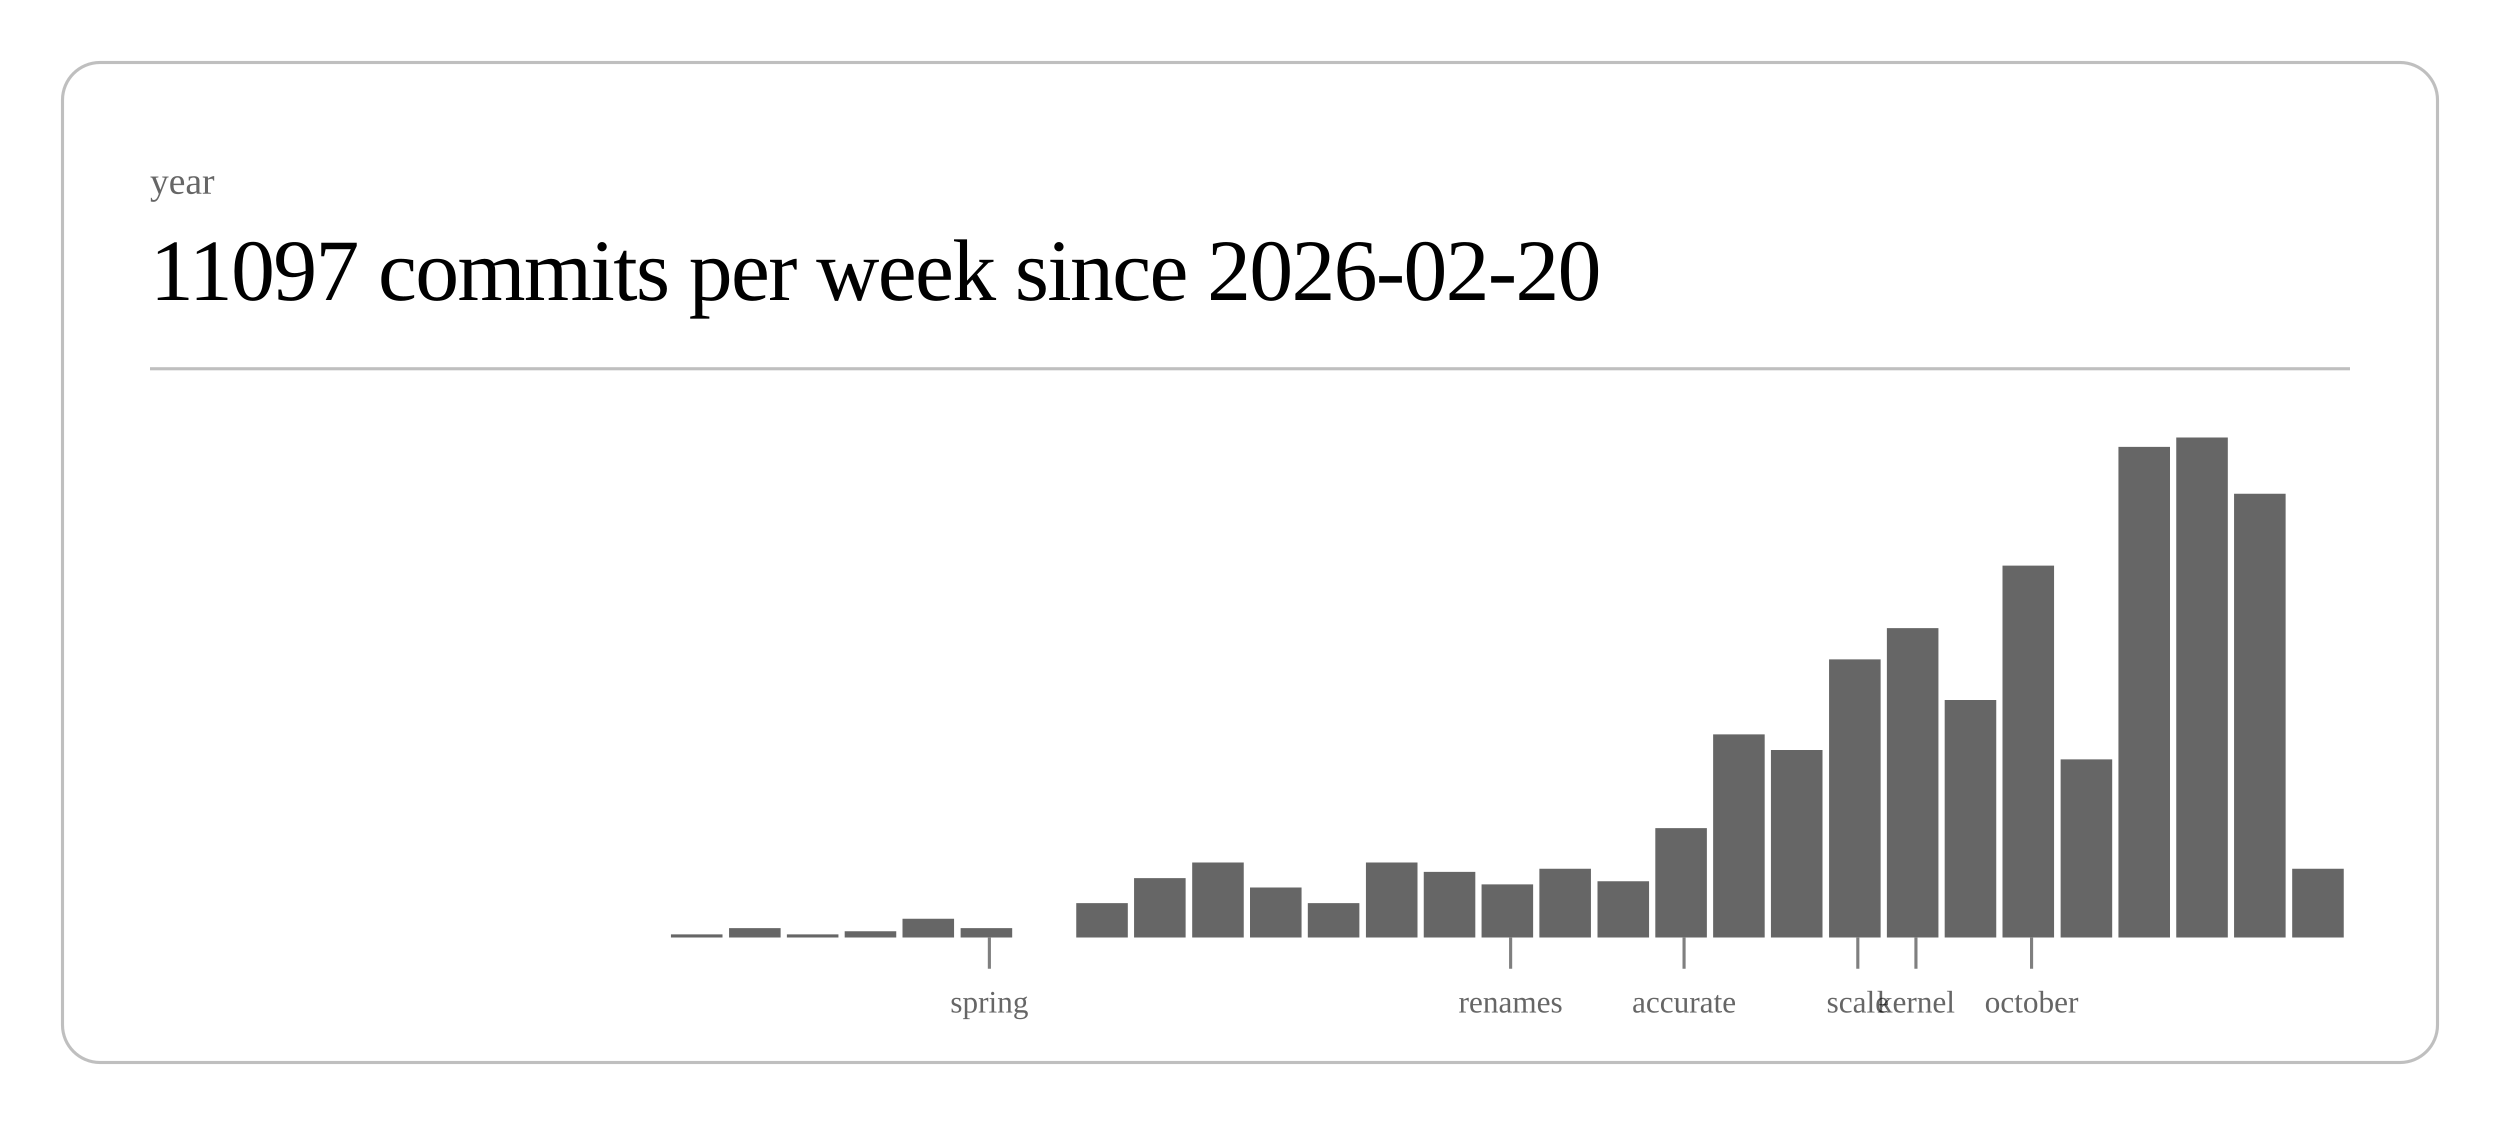
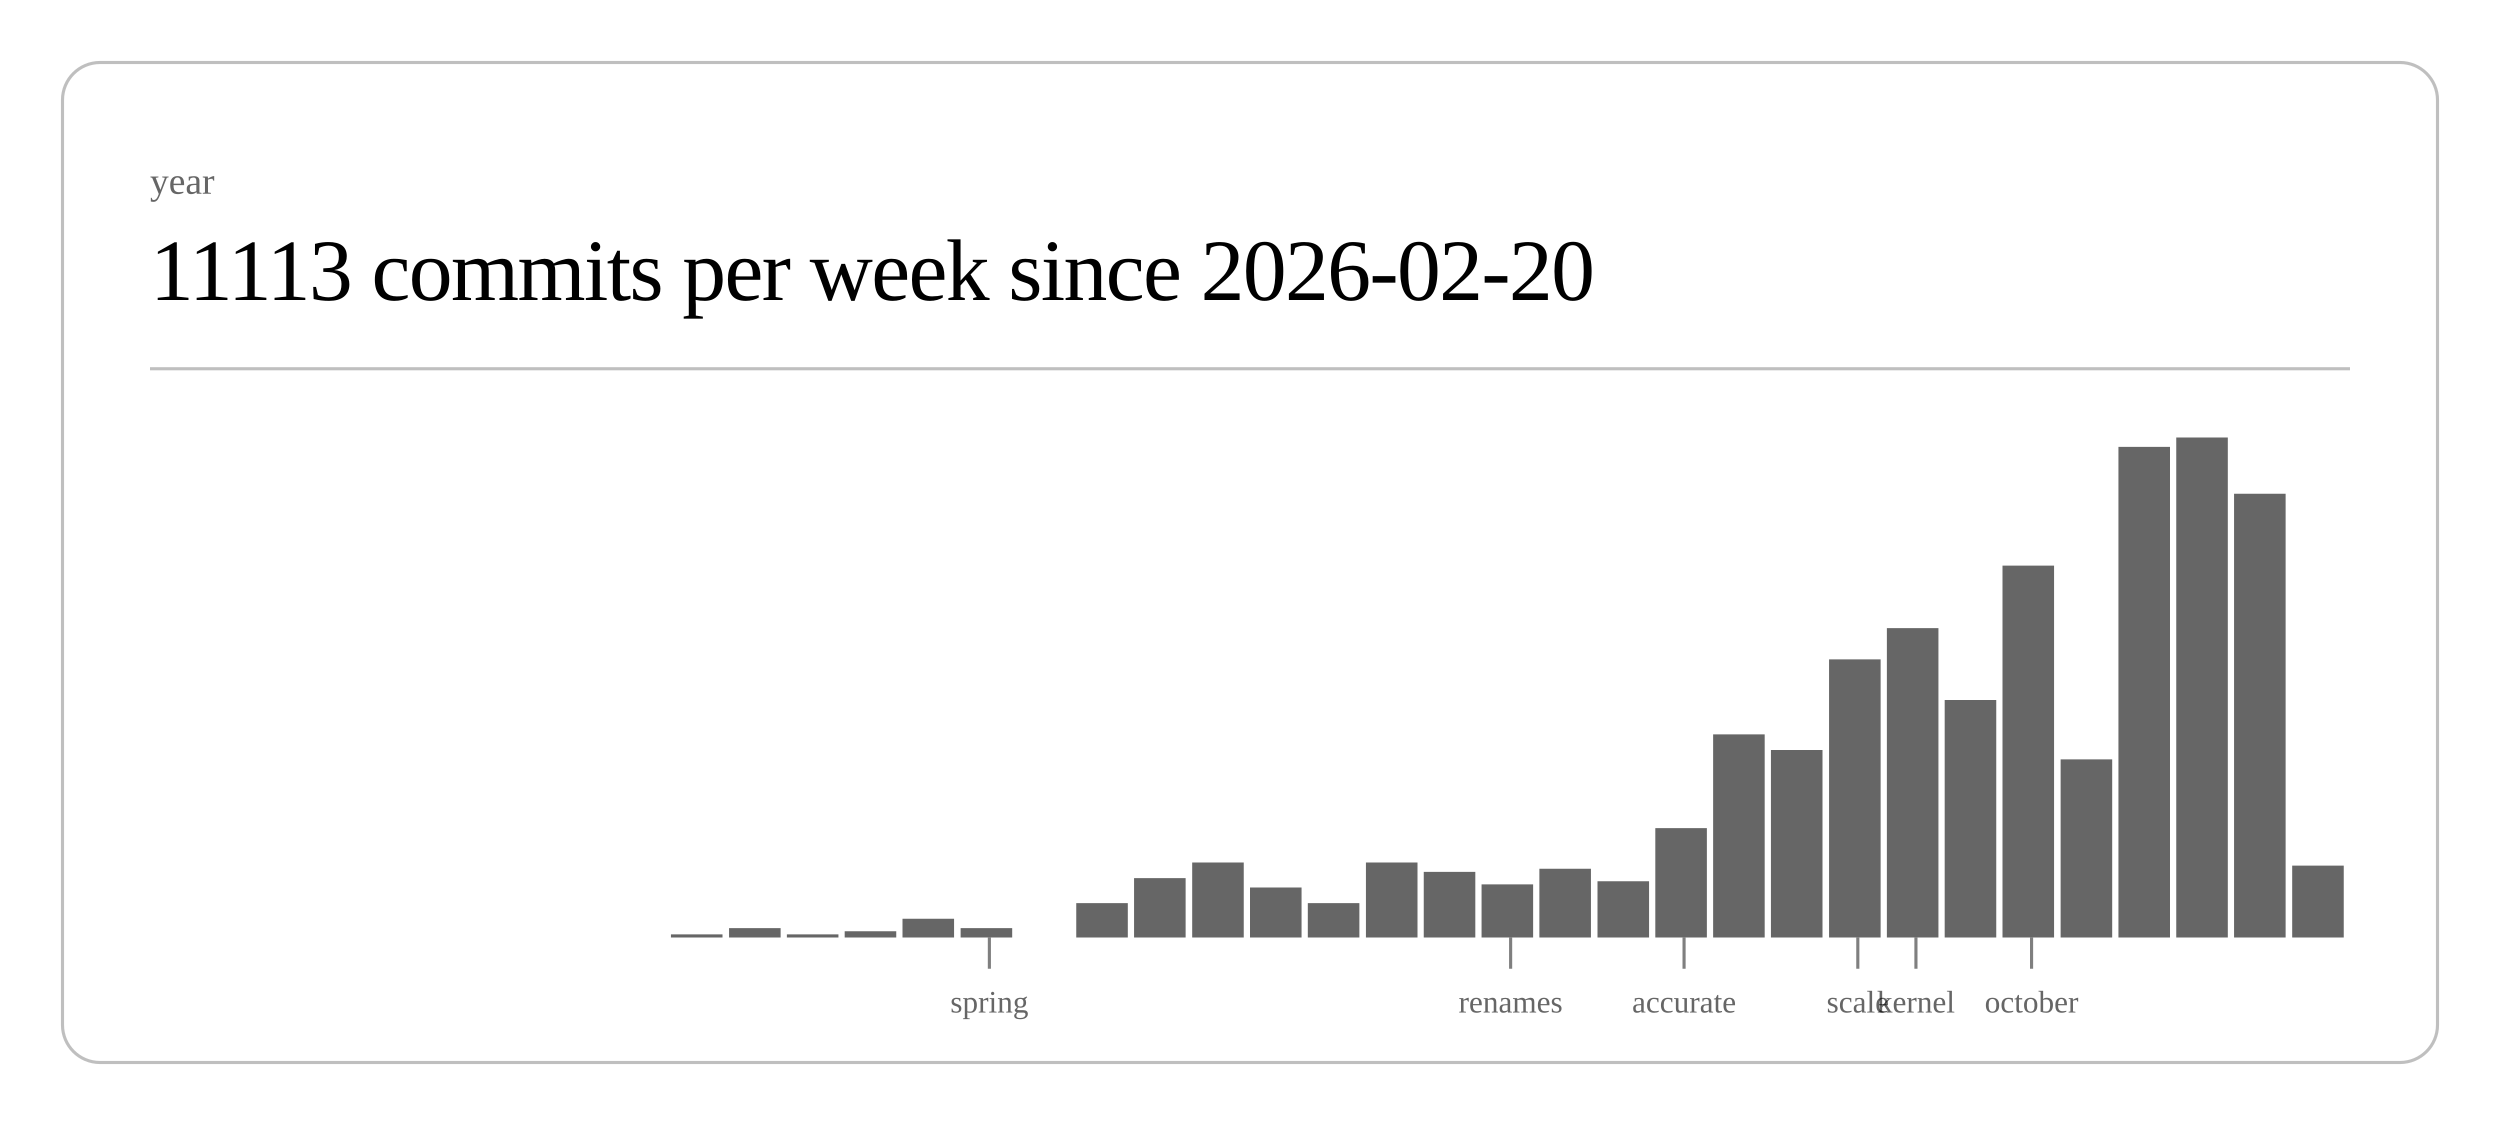
<svg xmlns="http://www.w3.org/2000/svg" class="post-header-svg" viewBox="0 0 800 360" width="800" height="360">
  <rect x="20" y="20" width="760" height="320" rx="12" ry="12" fill="none" stroke="currentColor" stroke-width="1" opacity="0.25" />
  <text fill="currentColor" x="48" y="62" font-size="12" opacity="0.6">year</text>
-   <text fill="currentColor" x="48" y="96" font-size="28" font-weight="300" letter-spacing="-0.5">11097 commits per week since 2026-02-20</text>
+   <text fill="currentColor" x="48" y="96" font-size="28" font-weight="300" letter-spacing="-0.5">11113 commits per week since 2026-02-20</text>
  <line stroke="currentColor" x1="48" y1="118" x2="752" y2="118" stroke-width="1" opacity="0.25" />
  <rect x="214.7" y="299" width="16.5" height="1" fill="currentColor" opacity="0.6" />
  <rect x="233.3" y="297" width="16.5" height="3" fill="currentColor" opacity="0.6" />
  <rect x="251.8" y="299" width="16.5" height="1" fill="currentColor" opacity="0.6" />
  <rect x="270.3" y="298" width="16.5" height="2" fill="currentColor" opacity="0.6" />
  <rect x="288.8" y="294" width="16.5" height="6" fill="currentColor" opacity="0.6" />
  <rect x="307.4" y="297" width="16.5" height="3" fill="currentColor" opacity="0.6" />
  <rect x="344.4" y="289" width="16.5" height="11" fill="currentColor" opacity="0.6" />
  <rect x="362.9" y="281" width="16.5" height="19" fill="currentColor" opacity="0.6" />
  <rect x="381.5" y="276" width="16.5" height="24" fill="currentColor" opacity="0.6" />
  <rect x="400.0" y="284" width="16.5" height="16" fill="currentColor" opacity="0.6" />
  <rect x="418.5" y="289" width="16.5" height="11" fill="currentColor" opacity="0.6" />
  <rect x="437.1" y="276" width="16.5" height="24" fill="currentColor" opacity="0.6" />
  <rect x="455.6" y="279" width="16.5" height="21" fill="currentColor" opacity="0.6" />
  <rect x="474.1" y="283" width="16.5" height="17" fill="currentColor" opacity="0.6" />
  <rect x="492.6" y="278" width="16.5" height="22" fill="currentColor" opacity="0.6" />
  <rect x="511.2" y="282" width="16.5" height="18" fill="currentColor" opacity="0.6" />
  <rect x="529.7" y="265" width="16.5" height="35" fill="currentColor" opacity="0.6" />
  <rect x="548.2" y="235" width="16.5" height="65" fill="currentColor" opacity="0.6" />
  <rect x="566.7" y="240" width="16.5" height="60" fill="currentColor" opacity="0.6" />
  <rect x="585.3" y="211" width="16.5" height="89" fill="currentColor" opacity="0.6" />
  <rect x="603.8" y="201" width="16.5" height="99" fill="currentColor" opacity="0.6" />
  <rect x="622.3" y="224" width="16.5" height="76" fill="currentColor" opacity="0.6" />
  <rect x="640.8" y="181" width="16.5" height="119" fill="currentColor" opacity="0.6" />
  <rect x="659.4" y="243" width="16.5" height="57" fill="currentColor" opacity="0.6" />
  <rect x="677.9" y="143" width="16.5" height="157" fill="currentColor" opacity="0.6" />
  <rect x="696.4" y="140" width="16.5" height="160" fill="currentColor" opacity="0.6" />
  <rect x="714.9" y="158" width="16.5" height="142" fill="currentColor" opacity="0.6" />
-   <rect x="733.5" y="278" width="16.5" height="22" fill="currentColor" opacity="0.6" />
+   <rect x="733.5" y="277" width="16.5" height="23" fill="currentColor" opacity="0.6" />
  <line stroke="currentColor" x1="316.6" y1="300" x2="316.6" y2="310" stroke-width="1" opacity="0.5" />
  <text fill="currentColor" x="316.6" y="324" font-size="10" opacity="0.6" text-anchor="middle">spring</text>
  <line stroke="currentColor" x1="483.4" y1="300" x2="483.4" y2="310" stroke-width="1" opacity="0.5" />
  <text fill="currentColor" x="483.4" y="324" font-size="10" opacity="0.6" text-anchor="middle">renames</text>
  <line stroke="currentColor" x1="538.9" y1="300" x2="538.9" y2="310" stroke-width="1" opacity="0.5" />
  <text fill="currentColor" x="538.9" y="324" font-size="10" opacity="0.6" text-anchor="middle">accurate</text>
  <line stroke="currentColor" x1="594.5" y1="300" x2="594.5" y2="310" stroke-width="1" opacity="0.5" />
  <text fill="currentColor" x="594.5" y="324" font-size="10" opacity="0.6" text-anchor="middle">scale</text>
  <line stroke="currentColor" x1="613.1" y1="300" x2="613.1" y2="310" stroke-width="1" opacity="0.5" />
  <text fill="currentColor" x="613.1" y="324" font-size="10" opacity="0.6" text-anchor="middle">kernel</text>
  <line stroke="currentColor" x1="650.1" y1="300" x2="650.1" y2="310" stroke-width="1" opacity="0.5" />
  <text fill="currentColor" x="650.1" y="324" font-size="10" opacity="0.6" text-anchor="middle">october</text>
</svg>
